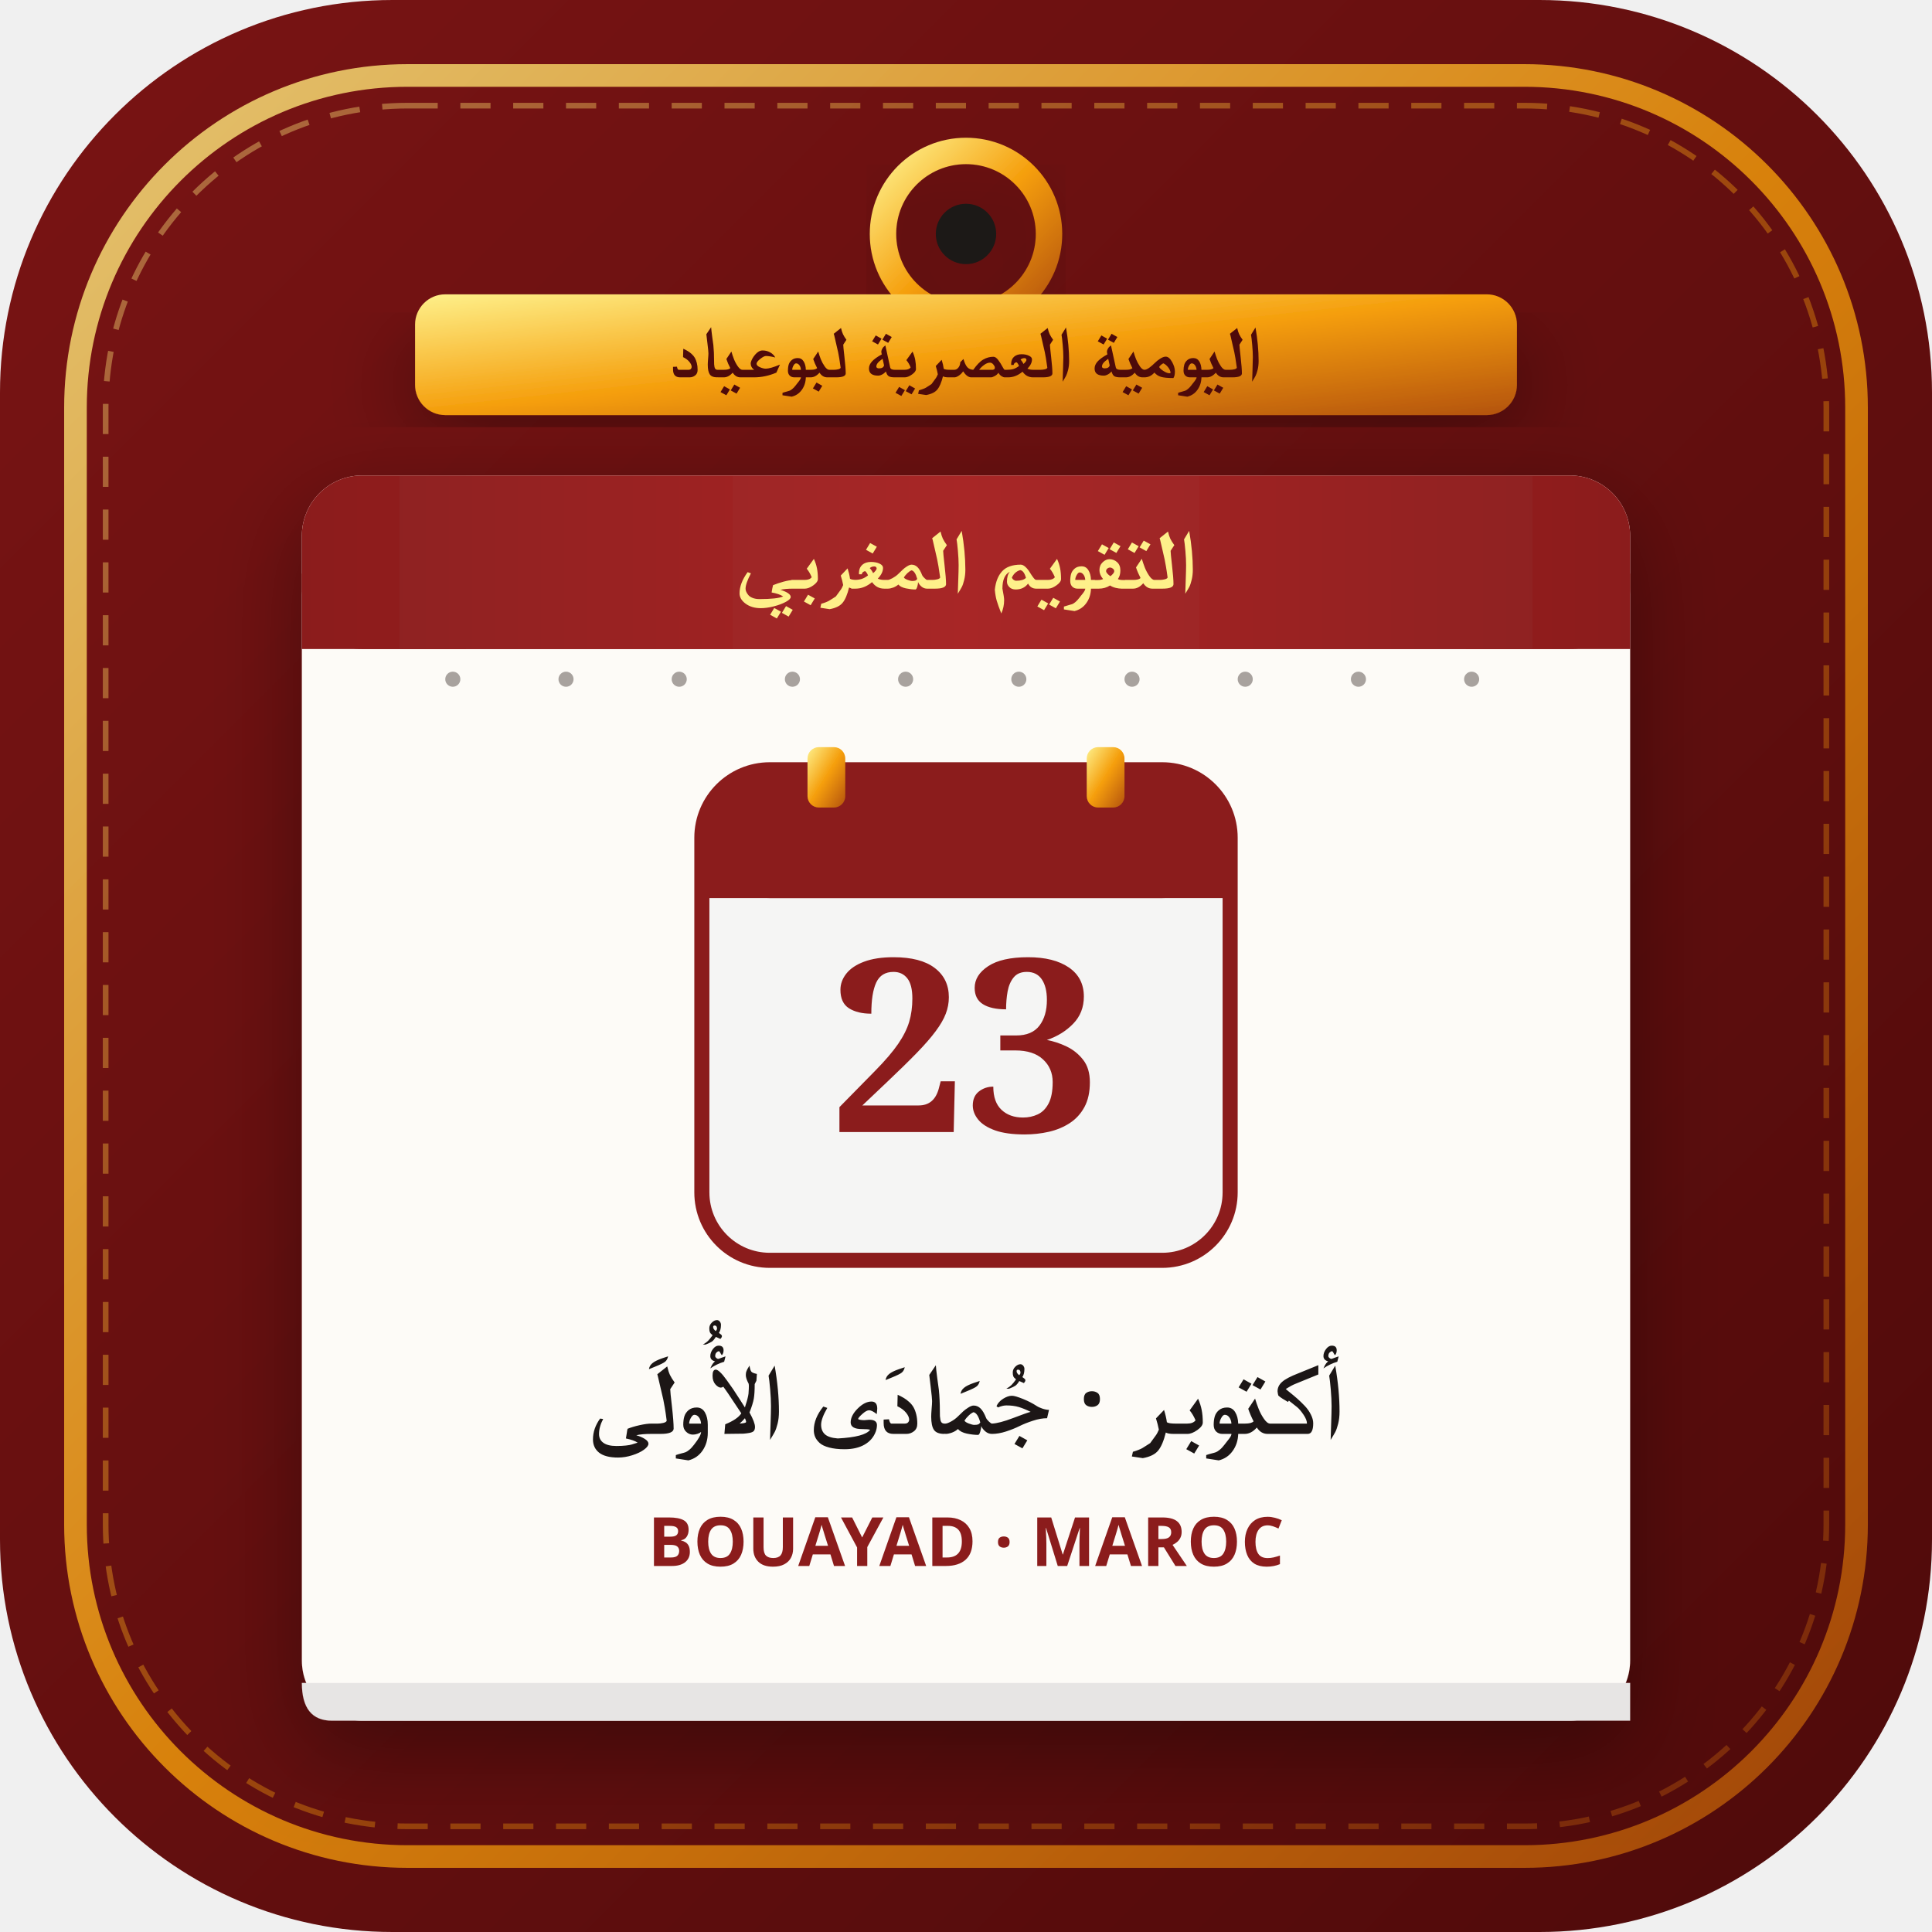
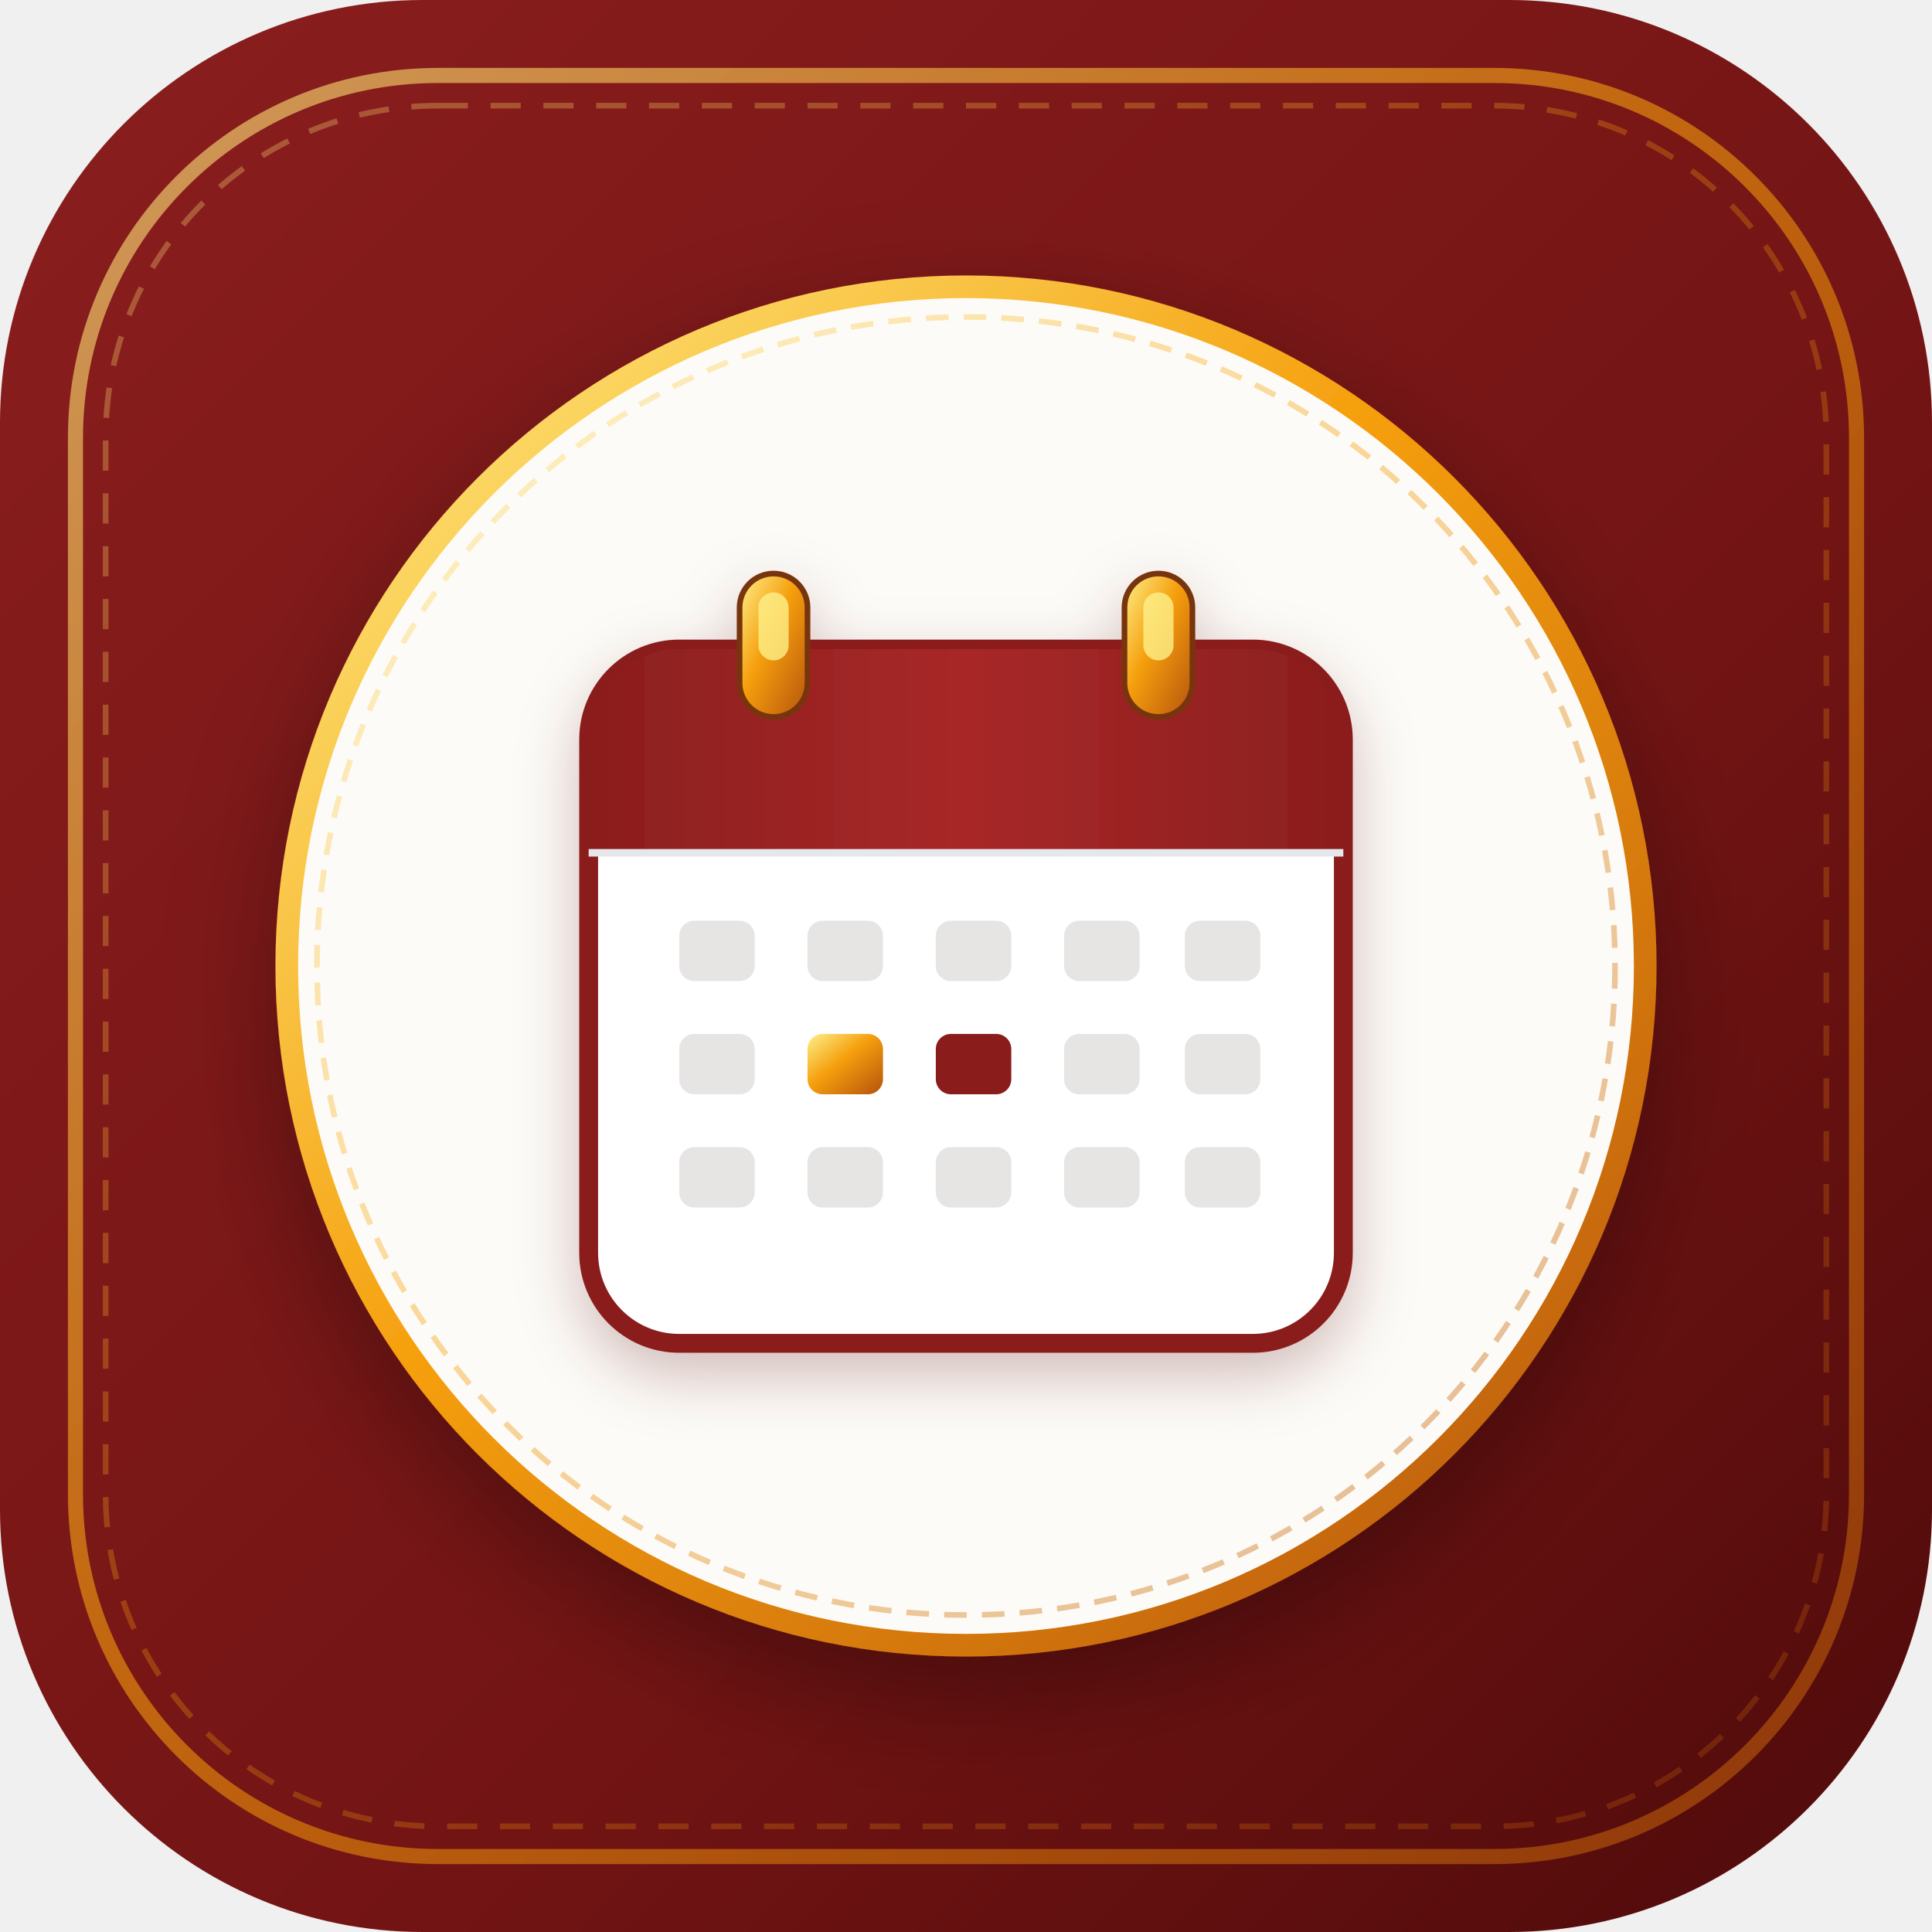
<svg xmlns="http://www.w3.org/2000/svg" viewBox="0 0 512 512" width="512" height="512">
  <defs>
    <linearGradient id="bgGrad" x1="0%" y1="0%" x2="100%" y2="100%">
-       <stop offset="0%" stop-color="#7a1414" />
+       <stop offset="0%" stop-color="#8B1E1E" />
+       <stop offset="60%" stop-color="#731414" />
      <stop offset="100%" stop-color="#4e0a0a" />
    </linearGradient>
    <linearGradient id="goldGrad" x1="0%" y1="0%" x2="100%" y2="100%">
      <stop offset="0%" stop-color="#fef08a" />
-       <stop offset="50%" stop-color="#f59e0b" />
+       <stop offset="45%" stop-color="#f59e0b" />
      <stop offset="100%" stop-color="#b45309" />
    </linearGradient>
    <linearGradient id="headerGrad" x1="0%" y1="0%" x2="100%" y2="0%">
      <stop offset="0%" stop-color="#8B1E1E" />
      <stop offset="50%" stop-color="#a82828" />
      <stop offset="100%" stop-color="#8B1E1E" />
    </linearGradient>
-     <filter id="shadow" x="-10%" y="-10%" width="120%" height="120%">
-       <feDropShadow dx="0" dy="8" stdDeviation="12" flood-color="#000000" flood-opacity="0.35" />
+     <filter id="shadow" x="-15%" y="-15%" width="130%" height="130%">
+       <feDropShadow dx="0" dy="10" stdDeviation="14" flood-color="#000000" flood-opacity="0.32" />
+     </filter>
+     <filter id="iconShadow" x="-15%" y="-15%" width="130%" height="130%">
+       <feDropShadow dx="0" dy="6" stdDeviation="8" flood-color="#4e0a0a" flood-opacity="0.25" />
    </filter>
  </defs>
-   <rect width="512" height="512" rx="104" fill="url(#bgGrad)" />
-   <rect x="20" y="20" width="472" height="472" rx="88" fill="none" stroke="url(#goldGrad)" stroke-width="6" stroke-opacity="0.8" />
-   <rect x="28" y="28" width="456" height="456" rx="80" fill="none" stroke="url(#goldGrad)" stroke-width="1.5" stroke-opacity="0.4" stroke-dasharray="8 6" />
-   <circle cx="256" cy="62" r="22" fill="none" stroke="url(#goldGrad)" stroke-width="7" filter="url(#shadow)" />
-   <circle cx="256" cy="62" r="8" fill="#1c1917" />
-   <rect x="110" y="78" width="292" height="32" rx="8" fill="url(#goldGrad)" filter="url(#shadow)" />
-   <text x="256" y="100" font-family="'Amiri', serif, sans-serif" font-size="19" font-weight="bold" fill="#4e0a0a" text-anchor="middle">اليومية العصرية لبوعياد</text>
-   <g filter="url(#shadow)">
-     <rect x="80" y="126" width="352" height="330" rx="16" fill="#fdfbf7" />
-     <rect x="80" y="126" width="352" height="46" rx="16" fill="url(#headerGrad)" />
-     <rect x="80" y="152" width="352" height="20" fill="url(#headerGrad)" />
-     <circle cx="120" cy="180" r="2" fill="#a8a29e" />
-     <circle cx="150" cy="180" r="2" fill="#a8a29e" />
-     <circle cx="180" cy="180" r="2" fill="#a8a29e" />
-     <circle cx="210" cy="180" r="2" fill="#a8a29e" />
-     <circle cx="240" cy="180" r="2" fill="#a8a29e" />
-     <circle cx="270" cy="180" r="2" fill="#a8a29e" />
-     <circle cx="300" cy="180" r="2" fill="#a8a29e" />
-     <circle cx="330" cy="180" r="2" fill="#a8a29e" />
-     <circle cx="360" cy="180" r="2" fill="#a8a29e" />
-     <circle cx="390" cy="180" r="2" fill="#a8a29e" />
-     <text x="256" y="156" font-family="'Amiri', serif" font-size="22" font-weight="bold" fill="#fef08a" text-anchor="middle">التقويم المغربي</text>
-     <g transform="translate(186, 204)">
-       <rect x="0" y="0" width="140" height="130" rx="18" fill="#f5f5f4" stroke="#8B1E1E" stroke-width="4" />
-       <rect x="0" y="0" width="140" height="34" rx="18" fill="#8B1E1E" />
-       <rect x="0" y="20" width="140" height="14" fill="#8B1E1E" />
-       <rect x="28" y="-6" width="10" height="16" rx="3" fill="url(#goldGrad)" />
-       <rect x="102" y="-6" width="10" height="16" rx="3" fill="url(#goldGrad)" />
-       <text x="70" y="96" font-family="'Amiri', 'Cormorant Garamond', serif" font-size="64" font-weight="900" fill="#8B1E1E" text-anchor="middle">23</text>
-     </g>
-     <text x="256" y="380" font-family="'Amiri', serif" font-size="26" font-weight="bold" fill="#1c1917" text-anchor="middle">أكتوبر · جُمَادَى الأُولَى</text>
-     <text x="256" y="415" font-family="'Cairo', sans-serif" font-size="18" font-weight="bold" fill="#8B1E1E" text-anchor="middle">BOUAYAD · MAROC</text>
-     <path d="M 80 446 L 432 446 L 432 456 Q 432 456 424 456 L 88 456 Q 80 456 80 446 Z" fill="#e7e5e4" />
+   <rect width="512" height="512" rx="112" fill="url(#bgGrad)" />
+   <rect x="20" y="20" width="472" height="472" rx="96" fill="none" stroke="url(#goldGrad)" stroke-width="4" stroke-opacity="0.6" />
+   <rect x="28" y="28" width="456" height="456" rx="88" fill="none" stroke="url(#goldGrad)" stroke-width="1.5" stroke-opacity="0.3" stroke-dasharray="8 6" />
+   <circle cx="256" cy="256" r="180" fill="#fdfbf7" stroke="url(#goldGrad)" stroke-width="6" filter="url(#shadow)" />
+   <circle cx="256" cy="256" r="172" fill="none" stroke="url(#goldGrad)" stroke-width="1.5" stroke-opacity="0.4" stroke-dasharray="6 4" />
+   <g filter="url(#iconShadow)">
+     <rect x="156" y="172" width="200" height="184" rx="24" fill="#ffffff" stroke="#8B1E1E" stroke-width="5" />
+     <path d="M 156 196 A 24 24 0 0 1 180 172 L 332 172 A 24 24 0 0 1 356 196 L 356 226 L 156 226 Z" fill="url(#headerGrad)" />
+     <line x1="156" y1="226" x2="356" y2="226" stroke="#e5e7eb" stroke-width="2" />
+     <rect x="196" y="152" width="18" height="38" rx="9" fill="url(#goldGrad)" stroke="#78350f" stroke-width="1.5" />
+     <rect x="201" y="157" width="8" height="18" rx="4" fill="#fef08a" opacity="0.8" />
+     <rect x="298" y="152" width="18" height="38" rx="9" fill="url(#goldGrad)" stroke="#78350f" stroke-width="1.5" />
+     <rect x="303" y="157" width="8" height="18" rx="4" fill="#fef08a" opacity="0.8" />
+     <rect x="180" y="244" width="20" height="16" rx="4" fill="#e7e5e4" />
+     <rect x="214" y="244" width="20" height="16" rx="4" fill="#e7e5e4" />
+     <rect x="248" y="244" width="20" height="16" rx="4" fill="#e7e5e4" />
+     <rect x="282" y="244" width="20" height="16" rx="4" fill="#e7e5e4" />
+     <rect x="314" y="244" width="20" height="16" rx="4" fill="#e7e5e4" />
+     <rect x="180" y="274" width="20" height="16" rx="4" fill="#e7e5e4" />
+     <rect x="214" y="274" width="20" height="16" rx="4" fill="url(#goldGrad)" />
+     <rect x="248" y="274" width="20" height="16" rx="4" fill="#8B1E1E" />
+     <rect x="282" y="274" width="20" height="16" rx="4" fill="#e7e5e4" />
+     <rect x="314" y="274" width="20" height="16" rx="4" fill="#e7e5e4" />
+     <rect x="180" y="304" width="20" height="16" rx="4" fill="#e7e5e4" />
+     <rect x="214" y="304" width="20" height="16" rx="4" fill="#e7e5e4" />
+     <rect x="248" y="304" width="20" height="16" rx="4" fill="#e7e5e4" />
+     <rect x="282" y="304" width="20" height="16" rx="4" fill="#e7e5e4" />
+     <rect x="314" y="304" width="20" height="16" rx="4" fill="#e7e5e4" />
  </g>
</svg>
